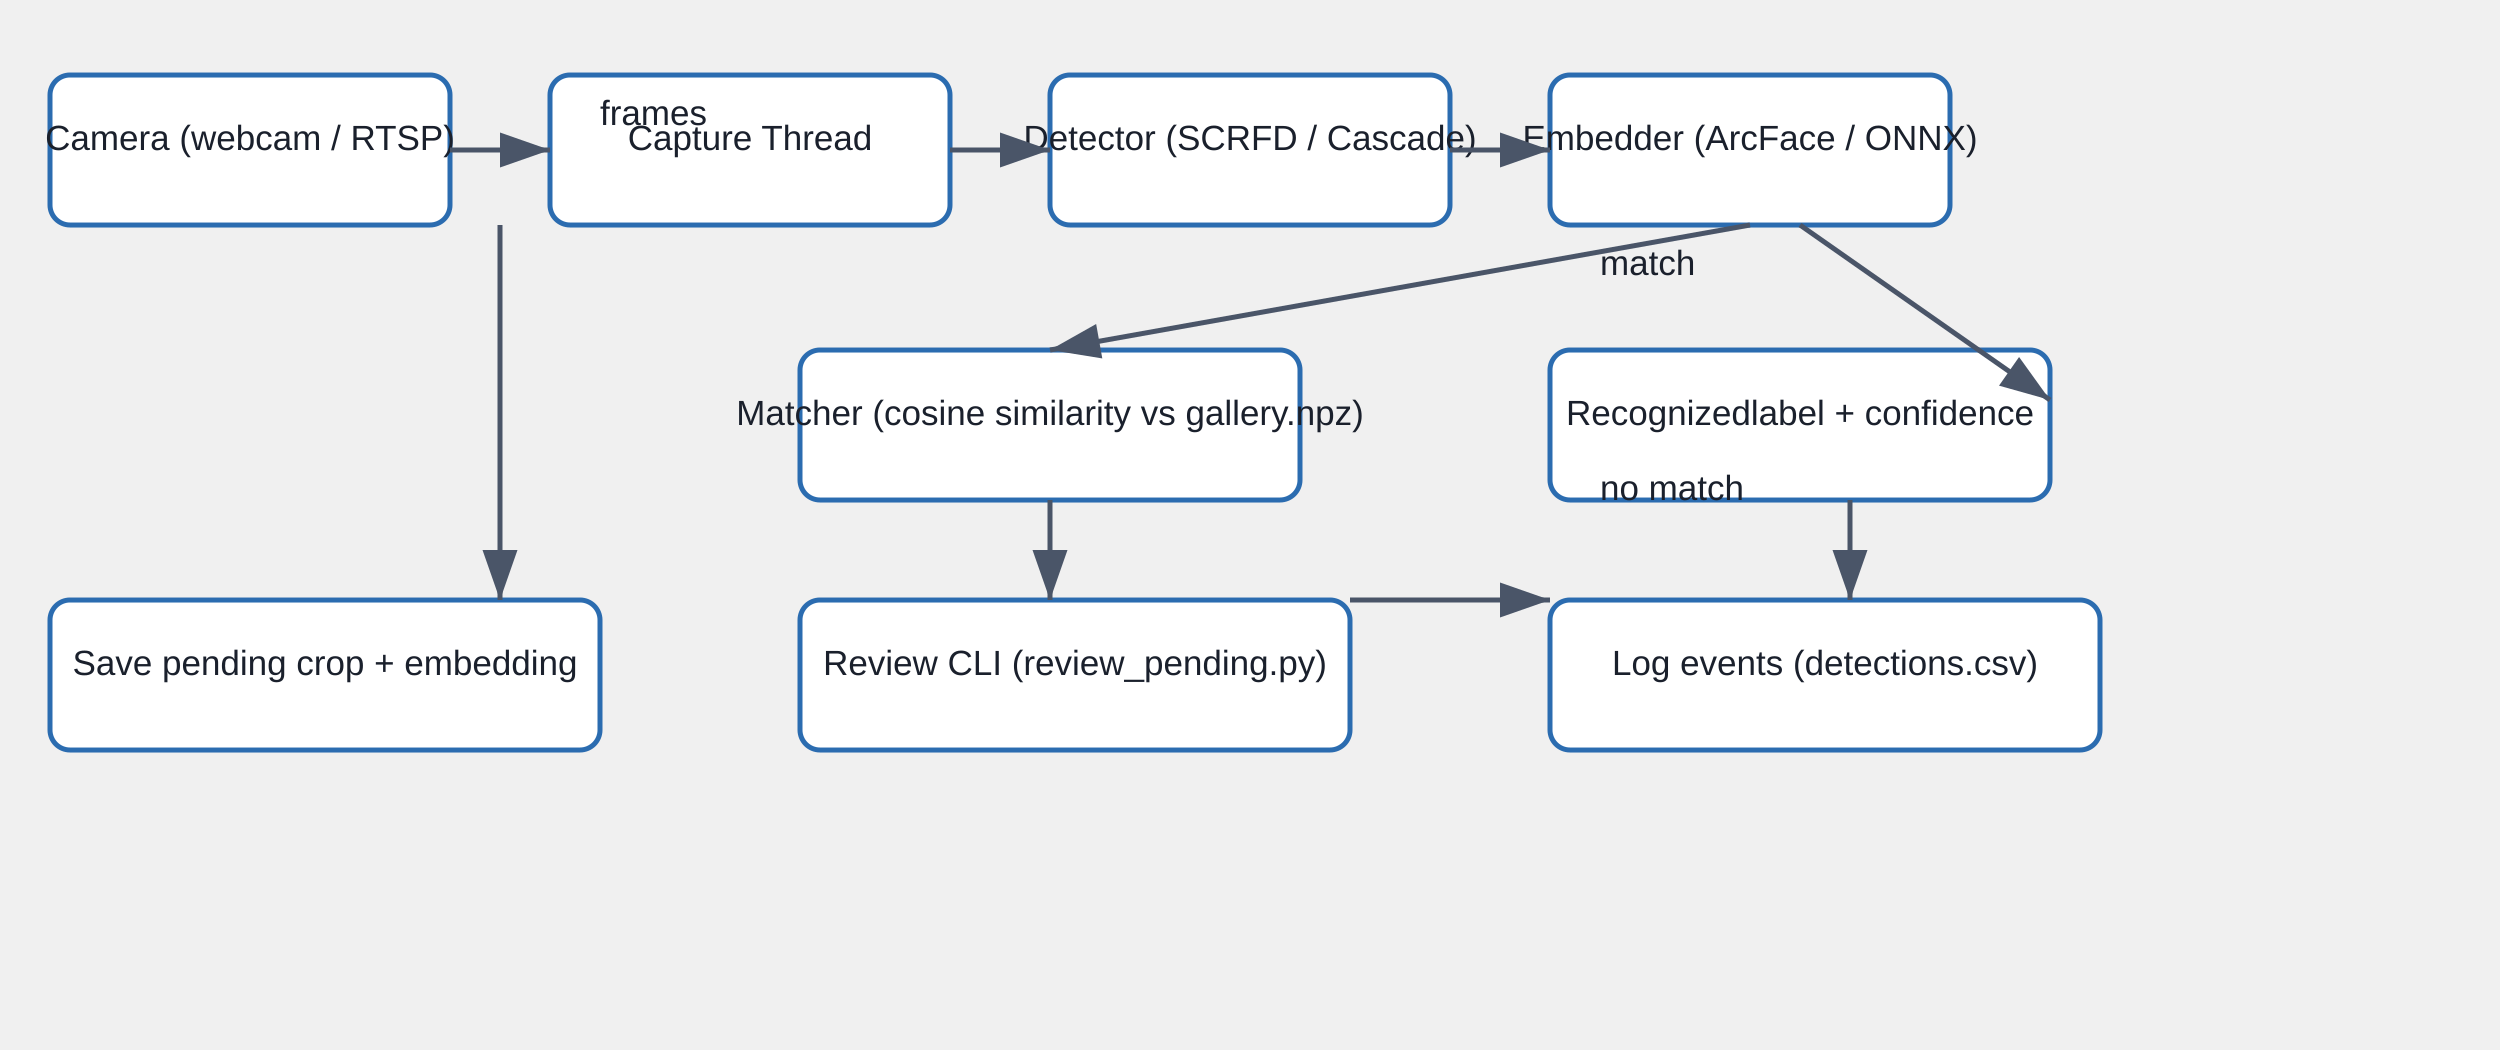
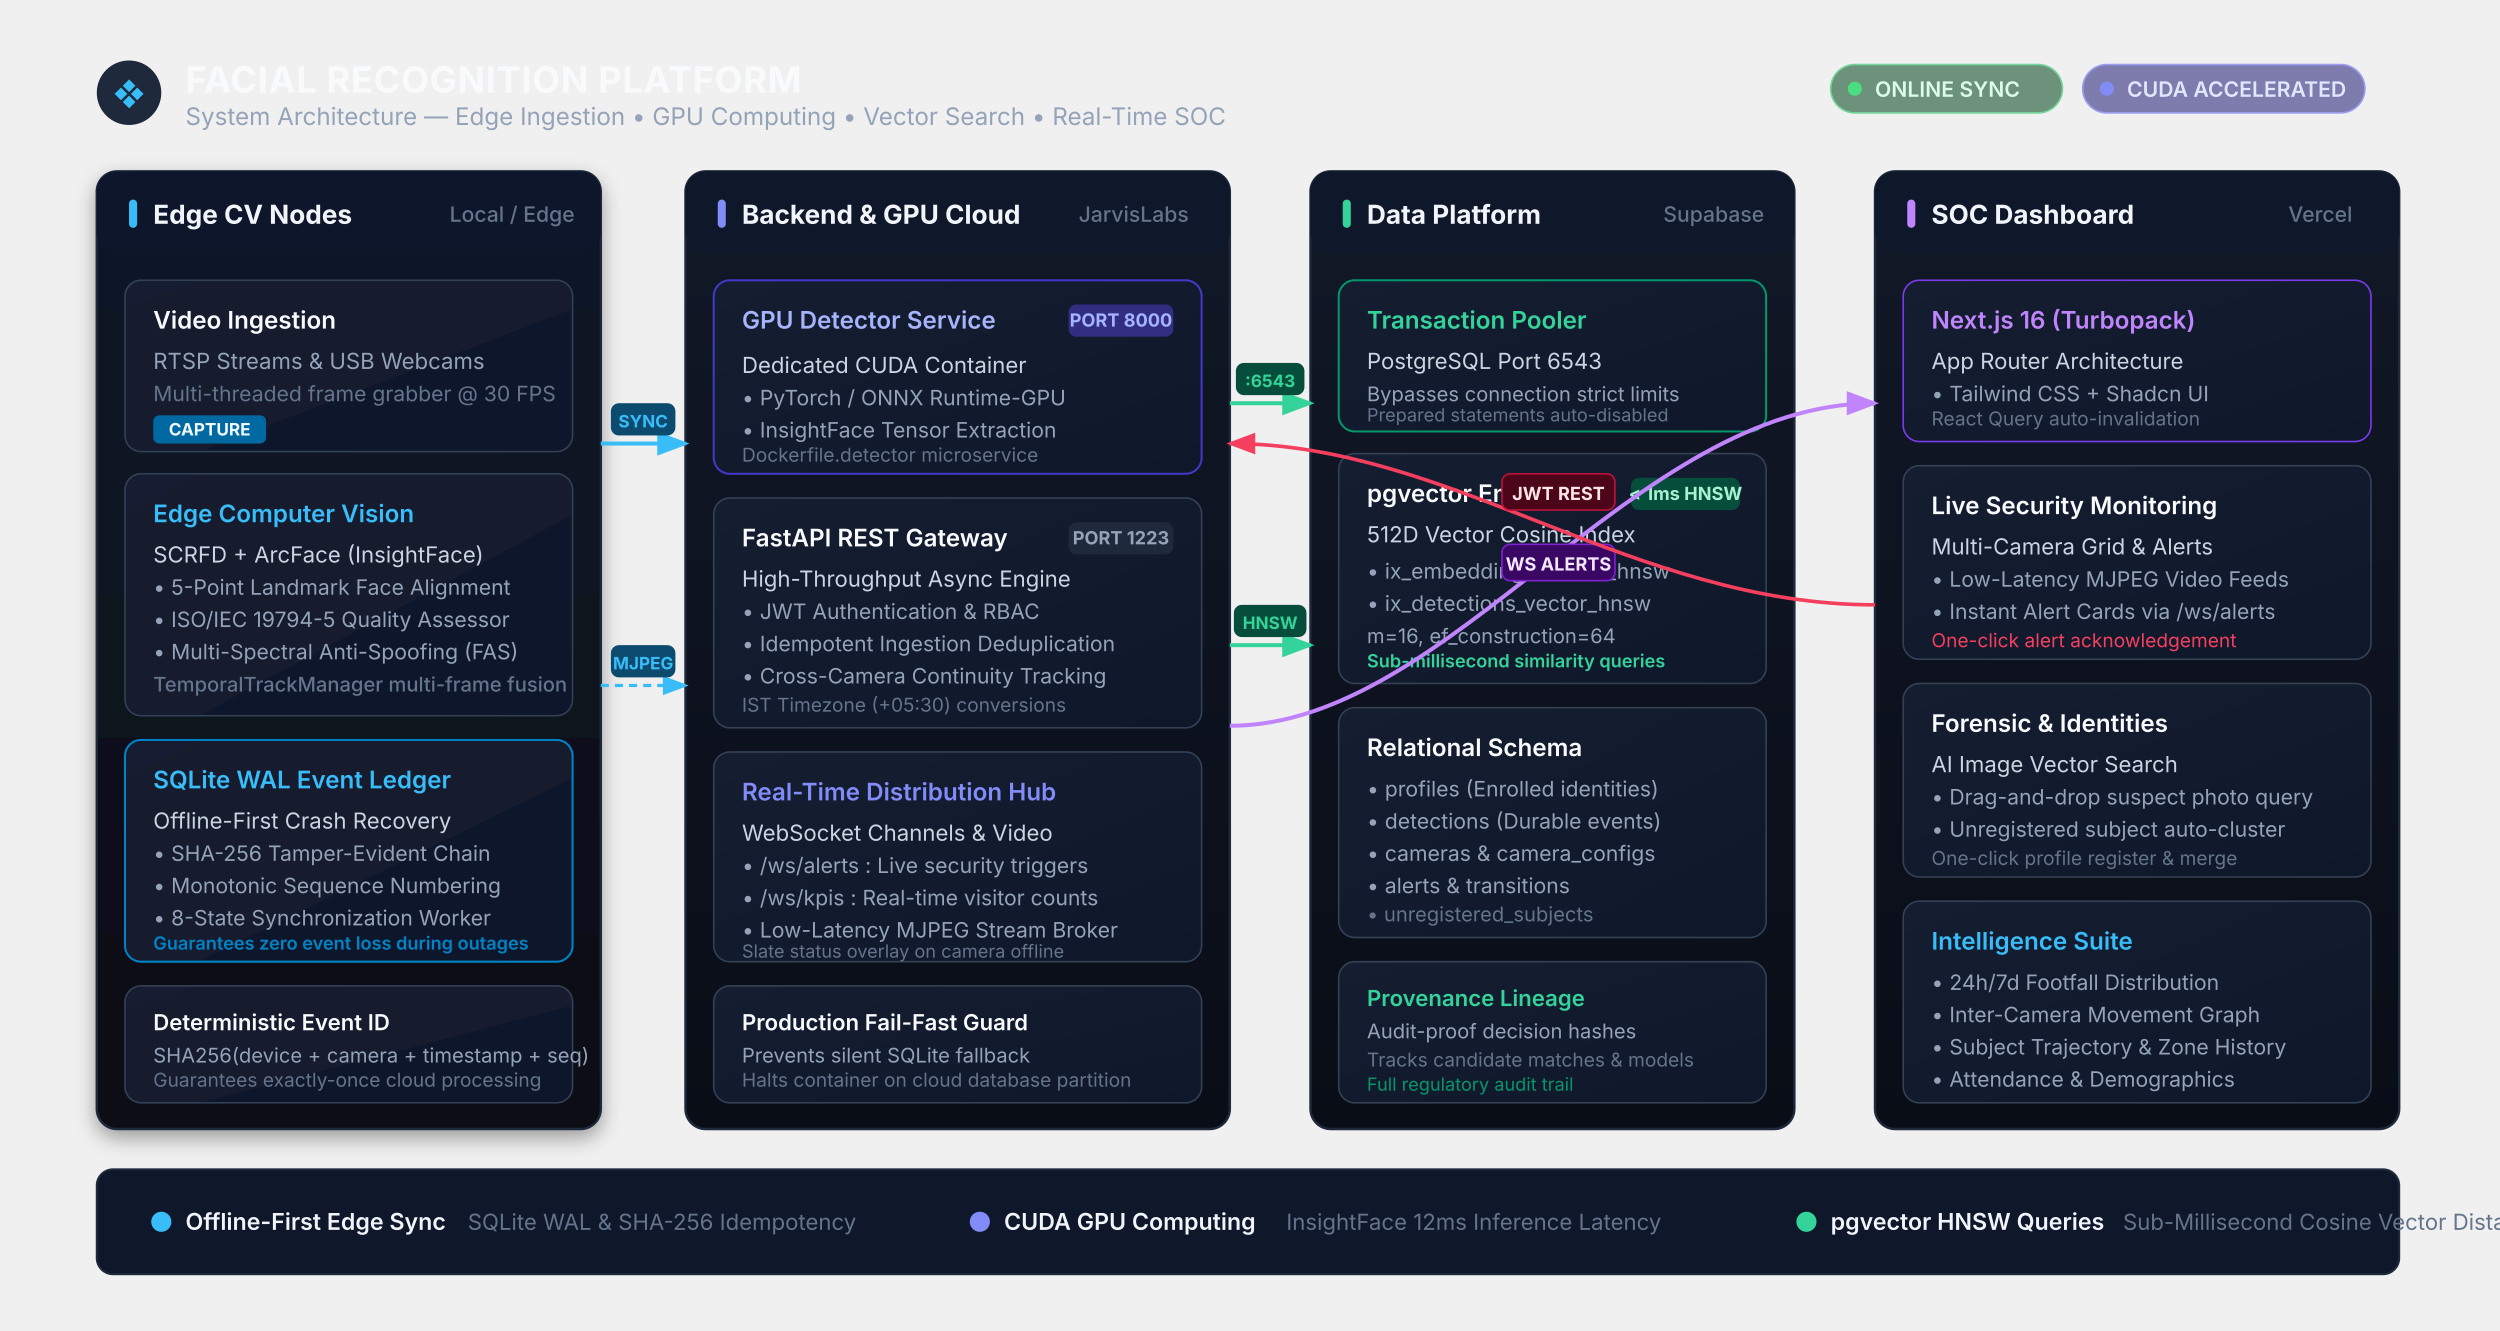
- <svg xmlns="http://www.w3.org/2000/svg" width="1000" height="420" viewBox="0 0 1000 420">
-   <style>
-     .box { fill:#ffffff; stroke:#2b6cb0; stroke-width:2; rx:8; ry:8 }
-     .text { font-family: Arial, Helvetica, sans-serif; font-size:14px; fill:#1a202c }
-     .title { font-weight:700; font-size:13px }
-     .arrow { stroke:#4a5568; stroke-width:2; fill:none; marker-end:url(#arrowhead) }
-   </style>
+ <svg xmlns="http://www.w3.org/2000/svg" width="1240" height="660" viewBox="0 0 1240 660" style="background:#0b0f19; font-family:'Inter', -apple-system, BlinkMacSystemFont, 'Segoe UI', Roboto, sans-serif;">
  <defs>
-     <marker id="arrowhead" markerWidth="10" markerHeight="7" refX="10" refY="3.5" orient="auto">
-       <polygon points="0 0, 10 3.5, 0 7" fill="#4a5568" />
-     </marker>
+     <linearGradient id="cardBg" x1="0%" y1="0%" x2="100%" y2="100%">
+       <stop offset="0%" stop-color="#151d30" />
+       <stop offset="100%" stop-color="#0f172a" />
+     </linearGradient>
+     <linearGradient id="tierBg" x1="0%" y1="0%" x2="0%" y2="100%">
+       <stop offset="0%" stop-color="#111827" />
+       <stop offset="100%" stop-color="#090d16" />
+     </linearGradient>
+     <linearGradient id="gradEdge" x1="0%" y1="0%" x2="100%" y2="0%">
+       <stop offset="0%" stop-color="#0284c7" />
+       <stop offset="100%" stop-color="#38bdf8" />
+     </linearGradient>
+     <linearGradient id="gradGpu" x1="0%" y1="0%" x2="100%" y2="0%">
+       <stop offset="0%" stop-color="#6366f1" />
+       <stop offset="100%" stop-color="#a855f7" />
+     </linearGradient>
+     <linearGradient id="gradData" x1="0%" y1="0%" x2="100%" y2="0%">
+       <stop offset="0%" stop-color="#059669" />
+       <stop offset="100%" stop-color="#34d399" />
+     </linearGradient>
+     <linearGradient id="gradUi" x1="0%" y1="0%" x2="100%" y2="0%">
+       <stop offset="0%" stop-color="#d946ef" />
+       <stop offset="100%" stop-color="#ec4899" />
+     </linearGradient>
+     <marker id="mBlue" markerWidth="8" markerHeight="6" refX="7" refY="3" orient="auto">
+       <polygon points="0 0, 8 3, 0 6" fill="#38bdf8" />
+     </marker>
+     <marker id="mPurple" markerWidth="8" markerHeight="6" refX="7" refY="3" orient="auto">
+       <polygon points="0 0, 8 3, 0 6" fill="#c084fc" />
+     </marker>
+     <marker id="mGreen" markerWidth="8" markerHeight="6" refX="7" refY="3" orient="auto">
+       <polygon points="0 0, 8 3, 0 6" fill="#34d399" />
+     </marker>
+     <marker id="mRose" markerWidth="8" markerHeight="6" refX="7" refY="3" orient="auto">
+       <polygon points="0 0, 8 3, 0 6" fill="#f43f5e" />
+     </marker>
+     <filter id="cardShadow" x="-10%" y="-10%" width="120%" height="120%">
+       <feDropShadow dx="0" dy="4" stdDeviation="5" flood-color="#000000" flood-opacity="0.35" />
+     </filter>
  </defs>
-   <rect x="20" y="30" width="160" height="60" class="box" />
-   <text x="100" y="60" class="text" text-anchor="middle">Camera (webcam / RTSP)</text>
-   <rect x="220" y="30" width="160" height="60" class="box" />
-   <text x="300" y="60" class="text" text-anchor="middle">Capture Thread</text>
-   <rect x="420" y="30" width="160" height="60" class="box" />
-   <text x="500" y="60" class="text" text-anchor="middle">Detector (SCRFD / Cascade)</text>
-   <rect x="620" y="30" width="160" height="60" class="box" />
-   <text x="700" y="60" class="text" text-anchor="middle">Embedder (ArcFace / ONNX)</text>
-   <rect x="320" y="140" width="200" height="60" class="box" />
-   <text x="420" y="170" class="text" text-anchor="middle">Matcher (cosine similarity vs gallery.npz)</text>
-   <rect x="620" y="140" width="200" height="60" class="box" />
-   <text x="720" y="170" class="text" text-anchor="middle">Recognized<br />label + confidence</text>
-   <rect x="20" y="240" width="220" height="60" class="box" />
-   <text x="130" y="270" class="text" text-anchor="middle">Save pending crop + embedding</text>
-   <rect x="320" y="240" width="220" height="60" class="box" />
-   <text x="430" y="270" class="text" text-anchor="middle">Review CLI (review_pending.py)</text>
-   <rect x="620" y="240" width="220" height="60" class="box" />
-   <text x="730" y="270" class="text" text-anchor="middle">Log events (detections.csv)</text>
-   <path class="arrow" d="M180 60 L220 60" />
-   <path class="arrow" d="M380 60 L420 60" />
-   <path class="arrow" d="M580 60 L620 60" />
-   <path class="arrow" d="M700 90 L420 140" />
-   <path class="arrow" d="M720 90 L820 160" />
-   <path class="arrow" d="M420 200 L420 240" />
-   <path class="arrow" d="M200 90 L200 240" />
-   <path class="arrow" d="M540 240 L620 240" />
-   <path class="arrow" d="M740 200 L740 240" />
-   <text x="240" y="50" class="text">frames</text>
-   <text x="640" y="110" class="text">match</text>
-   <text x="640" y="200" class="text">no match</text>
+   <g transform="translate(48, 30)">
+     <circle cx="16" cy="16" r="16" fill="#1e293b" />
+     <text x="16" y="22" font-size="15" fill="#38bdf8" text-anchor="middle" font-weight="700">❖</text>
+     <text x="44" y="16" font-size="18" font-weight="700" fill="#f8fafc" letter-spacing="0.3">FACIAL RECOGNITION PLATFORM</text>
+     <text x="44" y="32" font-size="12" font-weight="400" fill="#94a3b8">System Architecture — Edge Ingestion • GPU Computing • Vector Search • Real-Time SOC</text>
+     <g transform="translate(860, 2)">
+       <rect x="0" y="0" width="115" height="24" rx="12" fill="#14532d" opacity="0.6" stroke="#22c55e" stroke-width="0.8" />
+       <circle cx="12" cy="12" r="3.5" fill="#4ade80" />
+       <text x="22" y="16" font-size="10.5" font-weight="600" fill="#dcfce7">ONLINE SYNC</text>
+       <rect x="125" y="0" width="140" height="24" rx="12" fill="#312e81" opacity="0.6" stroke="#6366f1" stroke-width="0.8" />
+       <circle cx="137" cy="12" r="3.5" fill="#818cf8" />
+       <text x="147" y="16" font-size="10.5" font-weight="600" fill="#e0e7ff">CUDA ACCELERATED</text>
+     </g>
+   </g>
+   <g transform="translate(48, 85)" filter="url(#cardShadow)">
+     <rect width="250" height="475" rx="10" fill="url(#tierBg)" stroke="#1e293b" stroke-width="1.2" />
+     <rect x="0" y="0" width="250" height="40" rx="10" fill="#0f172a" />
+     <rect x="16" y="14" width="4" height="14" rx="2" fill="#38bdf8" />
+     <text x="28" y="26" font-size="13" font-weight="700" fill="#f1f5f9">Edge CV Nodes</text>
+     <text x="175" y="25" font-size="10.5" font-weight="500" fill="#64748b">Local / Edge</text>
+     <g transform="translate(14, 54)">
+       <rect width="222" height="85" rx="8" fill="url(#cardBg)" stroke="#334155" stroke-width="0.8" />
+       <text x="14" y="24" font-size="12" font-weight="600" fill="#f8fafc">Video Ingestion</text>
+       <text x="14" y="44" font-size="11" fill="#94a3b8">RTSP Streams &amp; USB Webcams</text>
+       <text x="14" y="60" font-size="10.5" fill="#64748b">Multi-threaded frame grabber @ 30 FPS</text>
+       <rect x="14" y="67" width="56" height="14" rx="3" fill="#0369a1" />
+       <text x="42" y="77" font-size="8.5" font-weight="700" fill="#f0f9ff" text-anchor="middle">CAPTURE</text>
+     </g>
+     <g transform="translate(14, 150)">
+       <rect width="222" height="120" rx="8" fill="url(#cardBg)" stroke="#334155" stroke-width="0.8" />
+       <text x="14" y="24" font-size="12" font-weight="600" fill="#38bdf8">Edge Computer Vision</text>
+       <text x="14" y="44" font-size="11" fill="#cbd5e1">SCRFD + ArcFace (InsightFace)</text>
+       <text x="14" y="60" font-size="10.5" fill="#94a3b8">• 5-Point Landmark Face Alignment</text>
+       <text x="14" y="76" font-size="10.5" fill="#94a3b8">• ISO/IEC 19794-5 Quality Assessor</text>
+       <text x="14" y="92" font-size="10.5" fill="#94a3b8">• Multi-Spectral Anti-Spoofing (FAS)</text>
+       <text x="14" y="108" font-size="10" font-weight="500" fill="#64748b">TemporalTrackManager multi-frame fusion</text>
+     </g>
+     <g transform="translate(14, 282)">
+       <rect width="222" height="110" rx="8" fill="url(#cardBg)" stroke="#0284c7" stroke-width="1" />
+       <text x="14" y="24" font-size="12" font-weight="600" fill="#38bdf8">SQLite WAL Event Ledger</text>
+       <text x="14" y="44" font-size="11" fill="#cbd5e1">Offline-First Crash Recovery</text>
+       <text x="14" y="60" font-size="10.5" fill="#94a3b8">• SHA-256 Tamper-Evident Chain</text>
+       <text x="14" y="76" font-size="10.5" fill="#94a3b8">• Monotonic Sequence Numbering</text>
+       <text x="14" y="92" font-size="10.5" fill="#94a3b8">• 8-State Synchronization Worker</text>
+       <text x="14" y="104" font-size="9" font-weight="600" fill="#0284c7">Guarantees zero event loss during outages</text>
+     </g>
+     <g transform="translate(14, 404)">
+       <rect width="222" height="58" rx="8" fill="url(#cardBg)" stroke="#334155" stroke-width="0.8" />
+       <text x="14" y="22" font-size="11" font-weight="600" fill="#f8fafc">Deterministic Event ID</text>
+       <text x="14" y="38" font-size="10" fill="#94a3b8">SHA256(device + camera + timestamp + seq)</text>
+       <text x="14" y="50" font-size="9.5" fill="#64748b">Guarantees exactly-once cloud processing</text>
+     </g>
+   </g>
+   <g transform="translate(340, 85)" filter="url(#shadow)">
+     <rect width="270" height="475" rx="10" fill="url(#tierBg)" stroke="#1e293b" stroke-width="1.2" />
+     <rect x="0" y="0" width="270" height="40" rx="10" fill="#0f172a" />
+     <rect x="16" y="14" width="4" height="14" rx="2" fill="#818cf8" />
+     <text x="28" y="26" font-size="13" font-weight="700" fill="#f1f5f9">Backend &amp; GPU Cloud</text>
+     <text x="195" y="25" font-size="10.5" font-weight="500" fill="#64748b">JarvisLabs</text>
+     <g transform="translate(14, 54)">
+       <rect width="242" height="96" rx="8" fill="url(#cardBg)" stroke="#4338ca" stroke-width="1" />
+       <rect x="176" y="12" width="52" height="16" rx="4" fill="#312e81" />
+       <text x="202" y="23" font-size="9" font-weight="700" fill="#a5b4fc" text-anchor="middle">PORT 8000</text>
+       <text x="14" y="24" font-size="12" font-weight="600" fill="#a5b4fc">GPU Detector Service</text>
+       <text x="14" y="46" font-size="11" fill="#cbd5e1">Dedicated CUDA Container</text>
+       <text x="14" y="62" font-size="10.5" fill="#94a3b8">• PyTorch / ONNX Runtime-GPU</text>
+       <text x="14" y="78" font-size="10.5" fill="#94a3b8">• InsightFace Tensor Extraction</text>
+       <text x="14" y="90" font-size="9.5" fill="#64748b">Dockerfile.detector microservice</text>
+     </g>
+     <g transform="translate(14, 162)">
+       <rect width="242" height="114" rx="8" fill="url(#cardBg)" stroke="#334155" stroke-width="0.8" />
+       <rect x="176" y="12" width="52" height="16" rx="4" fill="#1e293b" />
+       <text x="202" y="23" font-size="9" font-weight="700" fill="#94a3b8" text-anchor="middle">PORT 1223</text>
+       <text x="14" y="24" font-size="12" font-weight="600" fill="#f8fafc">FastAPI REST Gateway</text>
+       <text x="14" y="44" font-size="11" fill="#cbd5e1">High-Throughput Async Engine</text>
+       <text x="14" y="60" font-size="10.5" fill="#94a3b8">• JWT Authentication &amp; RBAC</text>
+       <text x="14" y="76" font-size="10.5" fill="#94a3b8">• Idempotent Ingestion Deduplication</text>
+       <text x="14" y="92" font-size="10.5" fill="#94a3b8">• Cross-Camera Continuity Tracking</text>
+       <text x="14" y="106" font-size="9.5" fill="#64748b">IST Timezone (+05:30) conversions</text>
+     </g>
+     <g transform="translate(14, 288)">
+       <rect width="242" height="104" rx="8" fill="url(#cardBg)" stroke="#334155" stroke-width="0.8" />
+       <text x="14" y="24" font-size="12" font-weight="600" fill="#818cf8">Real-Time Distribution Hub</text>
+       <text x="14" y="44" font-size="11" fill="#cbd5e1">WebSocket Channels &amp; Video</text>
+       <text x="14" y="60" font-size="10.5" fill="#94a3b8">• /ws/alerts : Live security triggers</text>
+       <text x="14" y="76" font-size="10.5" fill="#94a3b8">• /ws/kpis : Real-time visitor counts</text>
+       <text x="14" y="92" font-size="10.5" fill="#94a3b8">• Low-Latency MJPEG Stream Broker</text>
+       <text x="14" y="102" font-size="9" fill="#64748b">Slate status overlay on camera offline</text>
+     </g>
+     <g transform="translate(14, 404)">
+       <rect width="242" height="58" rx="8" fill="url(#cardBg)" stroke="#334155" stroke-width="0.8" />
+       <text x="14" y="22" font-size="11" font-weight="600" fill="#f8fafc">Production Fail-Fast Guard</text>
+       <text x="14" y="38" font-size="10" fill="#94a3b8">Prevents silent SQLite fallback</text>
+       <text x="14" y="50" font-size="9.5" fill="#64748b">Halts container on cloud database partition</text>
+     </g>
+   </g>
+   <g transform="translate(650, 85)" filter="url(#shadow)">
+     <rect width="240" height="475" rx="10" fill="url(#tierBg)" stroke="#1e293b" stroke-width="1.2" />
+     <rect x="0" y="0" width="240" height="40" rx="10" fill="#0f172a" />
+     <rect x="16" y="14" width="4" height="14" rx="2" fill="#34d399" />
+     <text x="28" y="26" font-size="13" font-weight="700" fill="#f1f5f9">Data Platform</text>
+     <text x="175" y="25" font-size="10.5" font-weight="500" fill="#64748b">Supabase</text>
+     <g transform="translate(14, 54)">
+       <rect width="212" height="75" rx="8" fill="url(#cardBg)" stroke="#059669" stroke-width="1" />
+       <text x="14" y="24" font-size="12" font-weight="600" fill="#34d399">Transaction Pooler</text>
+       <text x="14" y="44" font-size="11" fill="#cbd5e1">PostgreSQL Port 6543</text>
+       <text x="14" y="60" font-size="10" fill="#94a3b8">Bypasses connection strict limits</text>
+       <text x="14" y="70" font-size="9" fill="#64748b">Prepared statements auto-disabled</text>
+     </g>
+     <g transform="translate(14, 140)">
+       <rect width="212" height="114" rx="8" fill="url(#cardBg)" stroke="#334155" stroke-width="0.8" />
+       <rect x="145" y="12" width="54" height="16" rx="4" fill="#064e3b" />
+       <text x="172" y="23" font-size="9" font-weight="700" fill="#a7f3d0" text-anchor="middle">&lt; 1ms HNSW</text>
+       <text x="14" y="24" font-size="12" font-weight="600" fill="#f8fafc">pgvector Engine</text>
+       <text x="14" y="44" font-size="11" fill="#cbd5e1">512D Vector Cosine Index</text>
+       <text x="14" y="62" font-size="10.5" fill="#94a3b8">• ix_embeddings_vector_hnsw</text>
+       <text x="14" y="78" font-size="10.5" fill="#94a3b8">• ix_detections_vector_hnsw</text>
+       <text x="14" y="94" font-size="10" fill="#94a3b8">m=16, ef_construction=64</text>
+       <text x="14" y="106" font-size="9" font-weight="600" fill="#34d399">Sub-millisecond similarity queries</text>
+     </g>
+     <g transform="translate(14, 266)">
+       <rect width="212" height="114" rx="8" fill="url(#cardBg)" stroke="#334155" stroke-width="0.8" />
+       <text x="14" y="24" font-size="12" font-weight="600" fill="#f8fafc">Relational Schema</text>
+       <text x="14" y="44" font-size="10.5" fill="#94a3b8">• profiles (Enrolled identities)</text>
+       <text x="14" y="60" font-size="10.5" fill="#94a3b8">• detections (Durable events)</text>
+       <text x="14" y="76" font-size="10.5" fill="#94a3b8">• cameras &amp; camera_configs</text>
+       <text x="14" y="92" font-size="10.5" fill="#94a3b8">• alerts &amp; transitions</text>
+       <text x="14" y="106" font-size="10" fill="#64748b">• unregistered_subjects</text>
+     </g>
+     <g transform="translate(14, 392)">
+       <rect width="212" height="70" rx="8" fill="url(#cardBg)" stroke="#334155" stroke-width="0.8" />
+       <text x="14" y="22" font-size="11" font-weight="600" fill="#34d399">Provenance Lineage</text>
+       <text x="14" y="38" font-size="10" fill="#94a3b8">Audit-proof decision hashes</text>
+       <text x="14" y="52" font-size="9.5" fill="#64748b">Tracks candidate matches &amp; models</text>
+       <text x="14" y="64" font-size="9" fill="#059669">Full regulatory audit trail</text>
+     </g>
+   </g>
+   <g transform="translate(930, 85)" filter="url(#shadow)">
+     <rect width="260" height="475" rx="10" fill="url(#tierBg)" stroke="#1e293b" stroke-width="1.2" />
+     <rect x="0" y="0" width="260" height="40" rx="10" fill="#0f172a" />
+     <rect x="16" y="14" width="4" height="14" rx="2" fill="#c084fc" />
+     <text x="28" y="26" font-size="13" font-weight="700" fill="#f1f5f9">SOC Dashboard</text>
+     <text x="205" y="25" font-size="10.5" font-weight="500" fill="#64748b">Vercel</text>
+     <g transform="translate(14, 54)">
+       <rect width="232" height="80" rx="8" fill="url(#cardBg)" stroke="#7c3aed" stroke-width="0.8" />
+       <text x="14" y="24" font-size="12" font-weight="600" fill="#c084fc">Next.js 16 (Turbopack)</text>
+       <text x="14" y="44" font-size="11" fill="#cbd5e1">App Router Architecture</text>
+       <text x="14" y="60" font-size="10.5" fill="#94a3b8">• Tailwind CSS + Shadcn UI</text>
+       <text x="14" y="72" font-size="9.5" fill="#64748b">React Query auto-invalidation</text>
+     </g>
+     <g transform="translate(14, 146)">
+       <rect width="232" height="96" rx="8" fill="url(#cardBg)" stroke="#334155" stroke-width="0.8" />
+       <text x="14" y="24" font-size="12" font-weight="600" fill="#f8fafc">Live Security Monitoring</text>
+       <text x="14" y="44" font-size="11" fill="#cbd5e1">Multi-Camera Grid &amp; Alerts</text>
+       <text x="14" y="60" font-size="10.5" fill="#94a3b8">• Low-Latency MJPEG Video Feeds</text>
+       <text x="14" y="76" font-size="10.5" fill="#94a3b8">• Instant Alert Cards via /ws/alerts</text>
+       <text x="14" y="90" font-size="9.5" fill="#f43f5e">One-click alert acknowledgement</text>
+     </g>
+     <g transform="translate(14, 254)">
+       <rect width="232" height="96" rx="8" fill="url(#cardBg)" stroke="#334155" stroke-width="0.8" />
+       <text x="14" y="24" font-size="12" font-weight="600" fill="#f8fafc">Forensic &amp; Identities</text>
+       <text x="14" y="44" font-size="11" fill="#cbd5e1">AI Image Vector Search</text>
+       <text x="14" y="60" font-size="10.5" fill="#94a3b8">• Drag-and-drop suspect photo query</text>
+       <text x="14" y="76" font-size="10.5" fill="#94a3b8">• Unregistered subject auto-cluster</text>
+       <text x="14" y="90" font-size="9.5" fill="#64748b">One-click profile register &amp; merge</text>
+     </g>
+     <g transform="translate(14, 362)">
+       <rect width="232" height="100" rx="8" fill="url(#cardBg)" stroke="#334155" stroke-width="0.8" />
+       <text x="14" y="24" font-size="12" font-weight="600" fill="#38bdf8">Intelligence Suite</text>
+       <text x="14" y="44" font-size="10.5" fill="#94a3b8">• 24h/7d Footfall Distribution</text>
+       <text x="14" y="60" font-size="10.5" fill="#94a3b8">• Inter-Camera Movement Graph</text>
+       <text x="14" y="76" font-size="10.5" fill="#94a3b8">• Subject Trajectory &amp; Zone History</text>
+       <text x="14" y="92" font-size="10.5" fill="#94a3b8">• Attendance &amp; Demographics</text>
+     </g>
+   </g>
+   <g>
+     <path d="M 298 220 L 340 220" fill="none" stroke="#38bdf8" stroke-width="2" marker-end="url(#mBlue)" />
+     <rect x="303" y="200" width="32" height="16" rx="4" fill="#0c4a6e" />
+     <text x="319" y="212" font-size="8.5" font-weight="700" fill="#38bdf8" text-anchor="middle">SYNC</text>
+     <path d="M 298 340 L 340 340" fill="none" stroke="#38bdf8" stroke-width="1.6" stroke-dasharray="4,3" marker-end="url(#mBlue)" />
+     <rect x="303" y="320" width="32" height="16" rx="4" fill="#0c4a6e" />
+     <text x="319" y="332" font-size="8.5" font-weight="700" fill="#38bdf8" text-anchor="middle">MJPEG</text>
+   </g>
+   <g>
+     <path d="M 610 200 L 650 200" fill="none" stroke="#34d399" stroke-width="2" marker-end="url(#mGreen)" />
+     <rect x="613" y="180" width="34" height="16" rx="4" fill="#064e3b" />
+     <text x="630" y="192" font-size="8.5" font-weight="700" fill="#34d399" text-anchor="middle">:6543</text>
+     <path d="M 610 320 L 650 320" fill="none" stroke="#34d399" stroke-width="2" marker-end="url(#mGreen)" />
+     <rect x="612" y="300" width="36" height="16" rx="4" fill="#064e3b" />
+     <text x="630" y="312" font-size="8.5" font-weight="700" fill="#34d399" text-anchor="middle">HNSW</text>
+   </g>
+   <g>
+     <path d="M 610 360 C 720 360, 810 200, 930 200" fill="none" stroke="#c084fc" stroke-width="2" marker-end="url(#mPurple)" />
+     <rect x="745" y="270" width="56" height="18" rx="4" fill="#3b0764" stroke="#7e22ce" stroke-width="0.8" />
+     <text x="773" y="283" font-size="9" font-weight="700" fill="#f3e8ff" text-anchor="middle">WS ALERTS</text>
+     <path d="M 930 300 C 810 300, 720 220, 610 220" fill="none" stroke="#f43f5e" stroke-width="1.8" marker-end="url(#mRose)" />
+     <rect x="745" y="235" width="56" height="18" rx="4" fill="#4c0519" stroke="#be123c" stroke-width="0.8" />
+     <text x="773" y="248" font-size="9" font-weight="700" fill="#ffe4e6" text-anchor="middle">JWT REST</text>
+   </g>
+   <g transform="translate(48, 580)">
+     <rect width="1142" height="52" rx="8" fill="#0f172a" stroke="#1e293b" stroke-width="1" />
+     <g transform="translate(24, 18)">
+       <circle cx="8" cy="8" r="5" fill="#38bdf8" />
+       <text x="20" y="12" font-size="11.5" font-weight="600" fill="#f1f5f9">Offline-First Edge Sync</text>
+       <text x="160" y="12" font-size="11" fill="#64748b">SQLite WAL &amp; SHA-256 Idempotency</text>
+     </g>
+     <g transform="translate(430, 18)">
+       <circle cx="8" cy="8" r="5" fill="#818cf8" />
+       <text x="20" y="12" font-size="11.5" font-weight="600" fill="#f1f5f9">CUDA GPU Computing</text>
+       <text x="160" y="12" font-size="11" fill="#64748b">InsightFace 12ms Inference Latency</text>
+     </g>
+     <g transform="translate(840, 18)">
+       <circle cx="8" cy="8" r="5" fill="#34d399" />
+       <text x="20" y="12" font-size="11.5" font-weight="600" fill="#f1f5f9">pgvector HNSW Queries</text>
+       <text x="165" y="12" font-size="11" fill="#64748b">Sub-Millisecond Cosine Vector Distance</text>
+     </g>
+   </g>
</svg>
